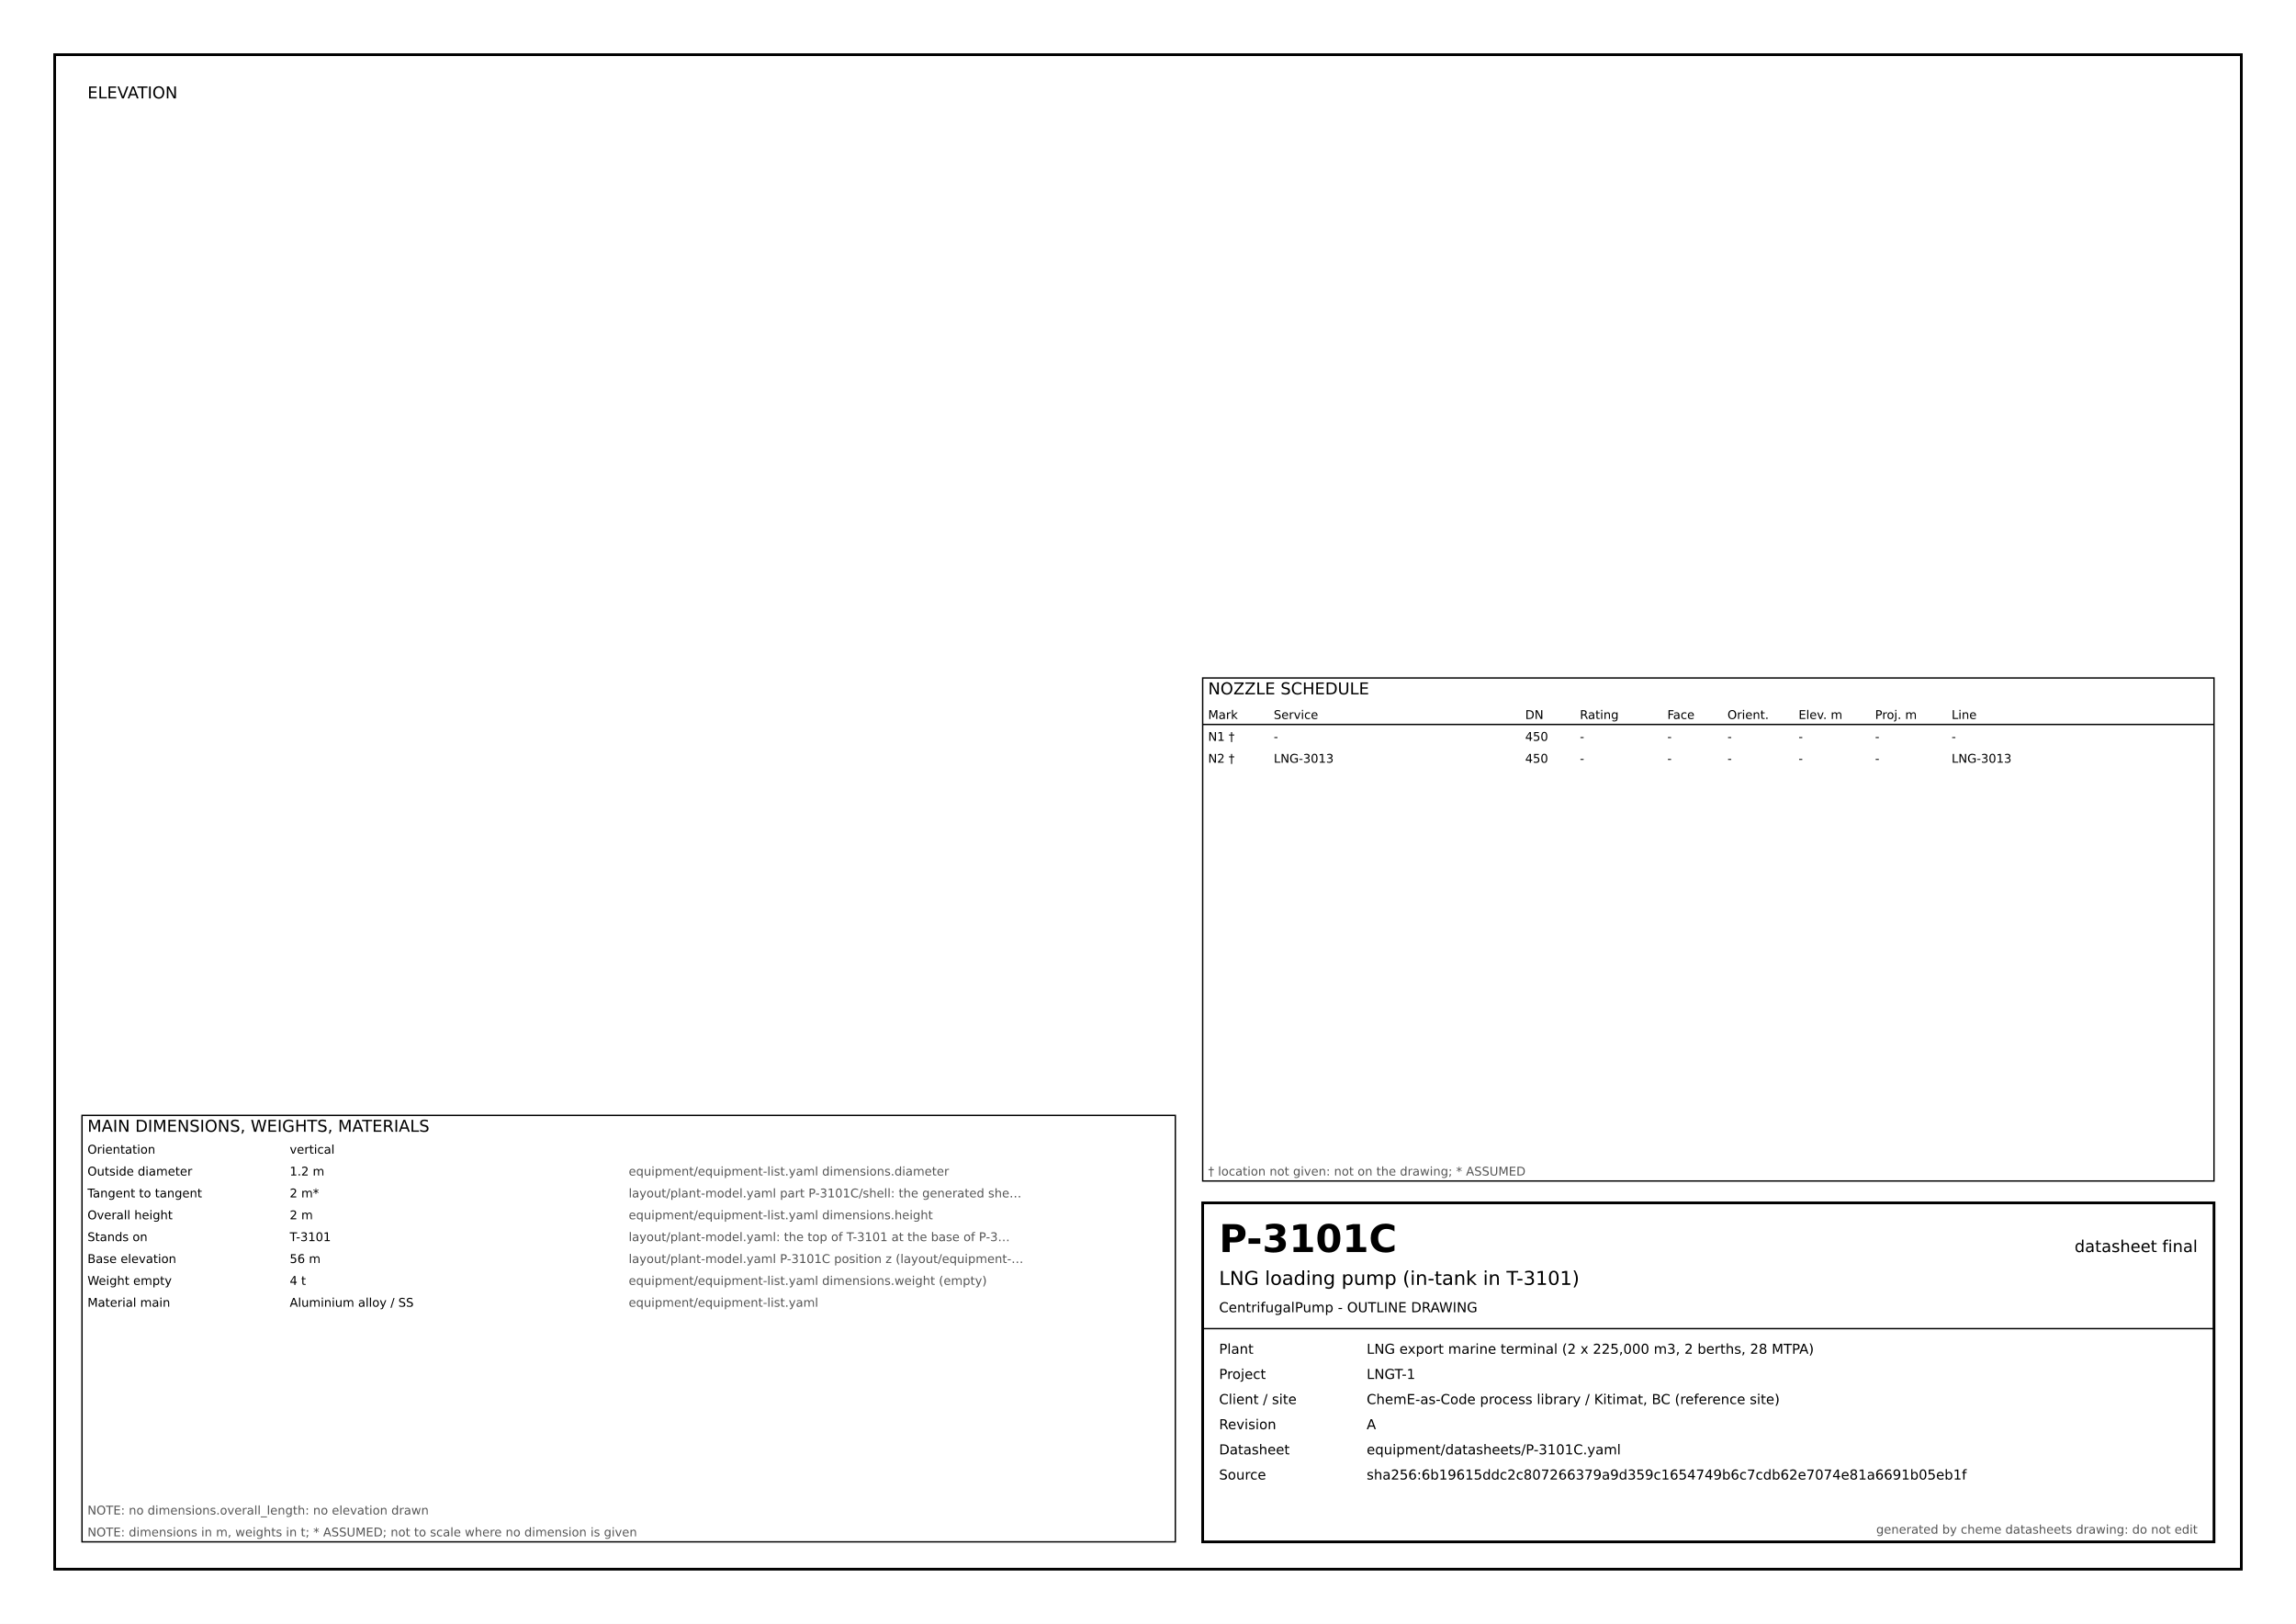
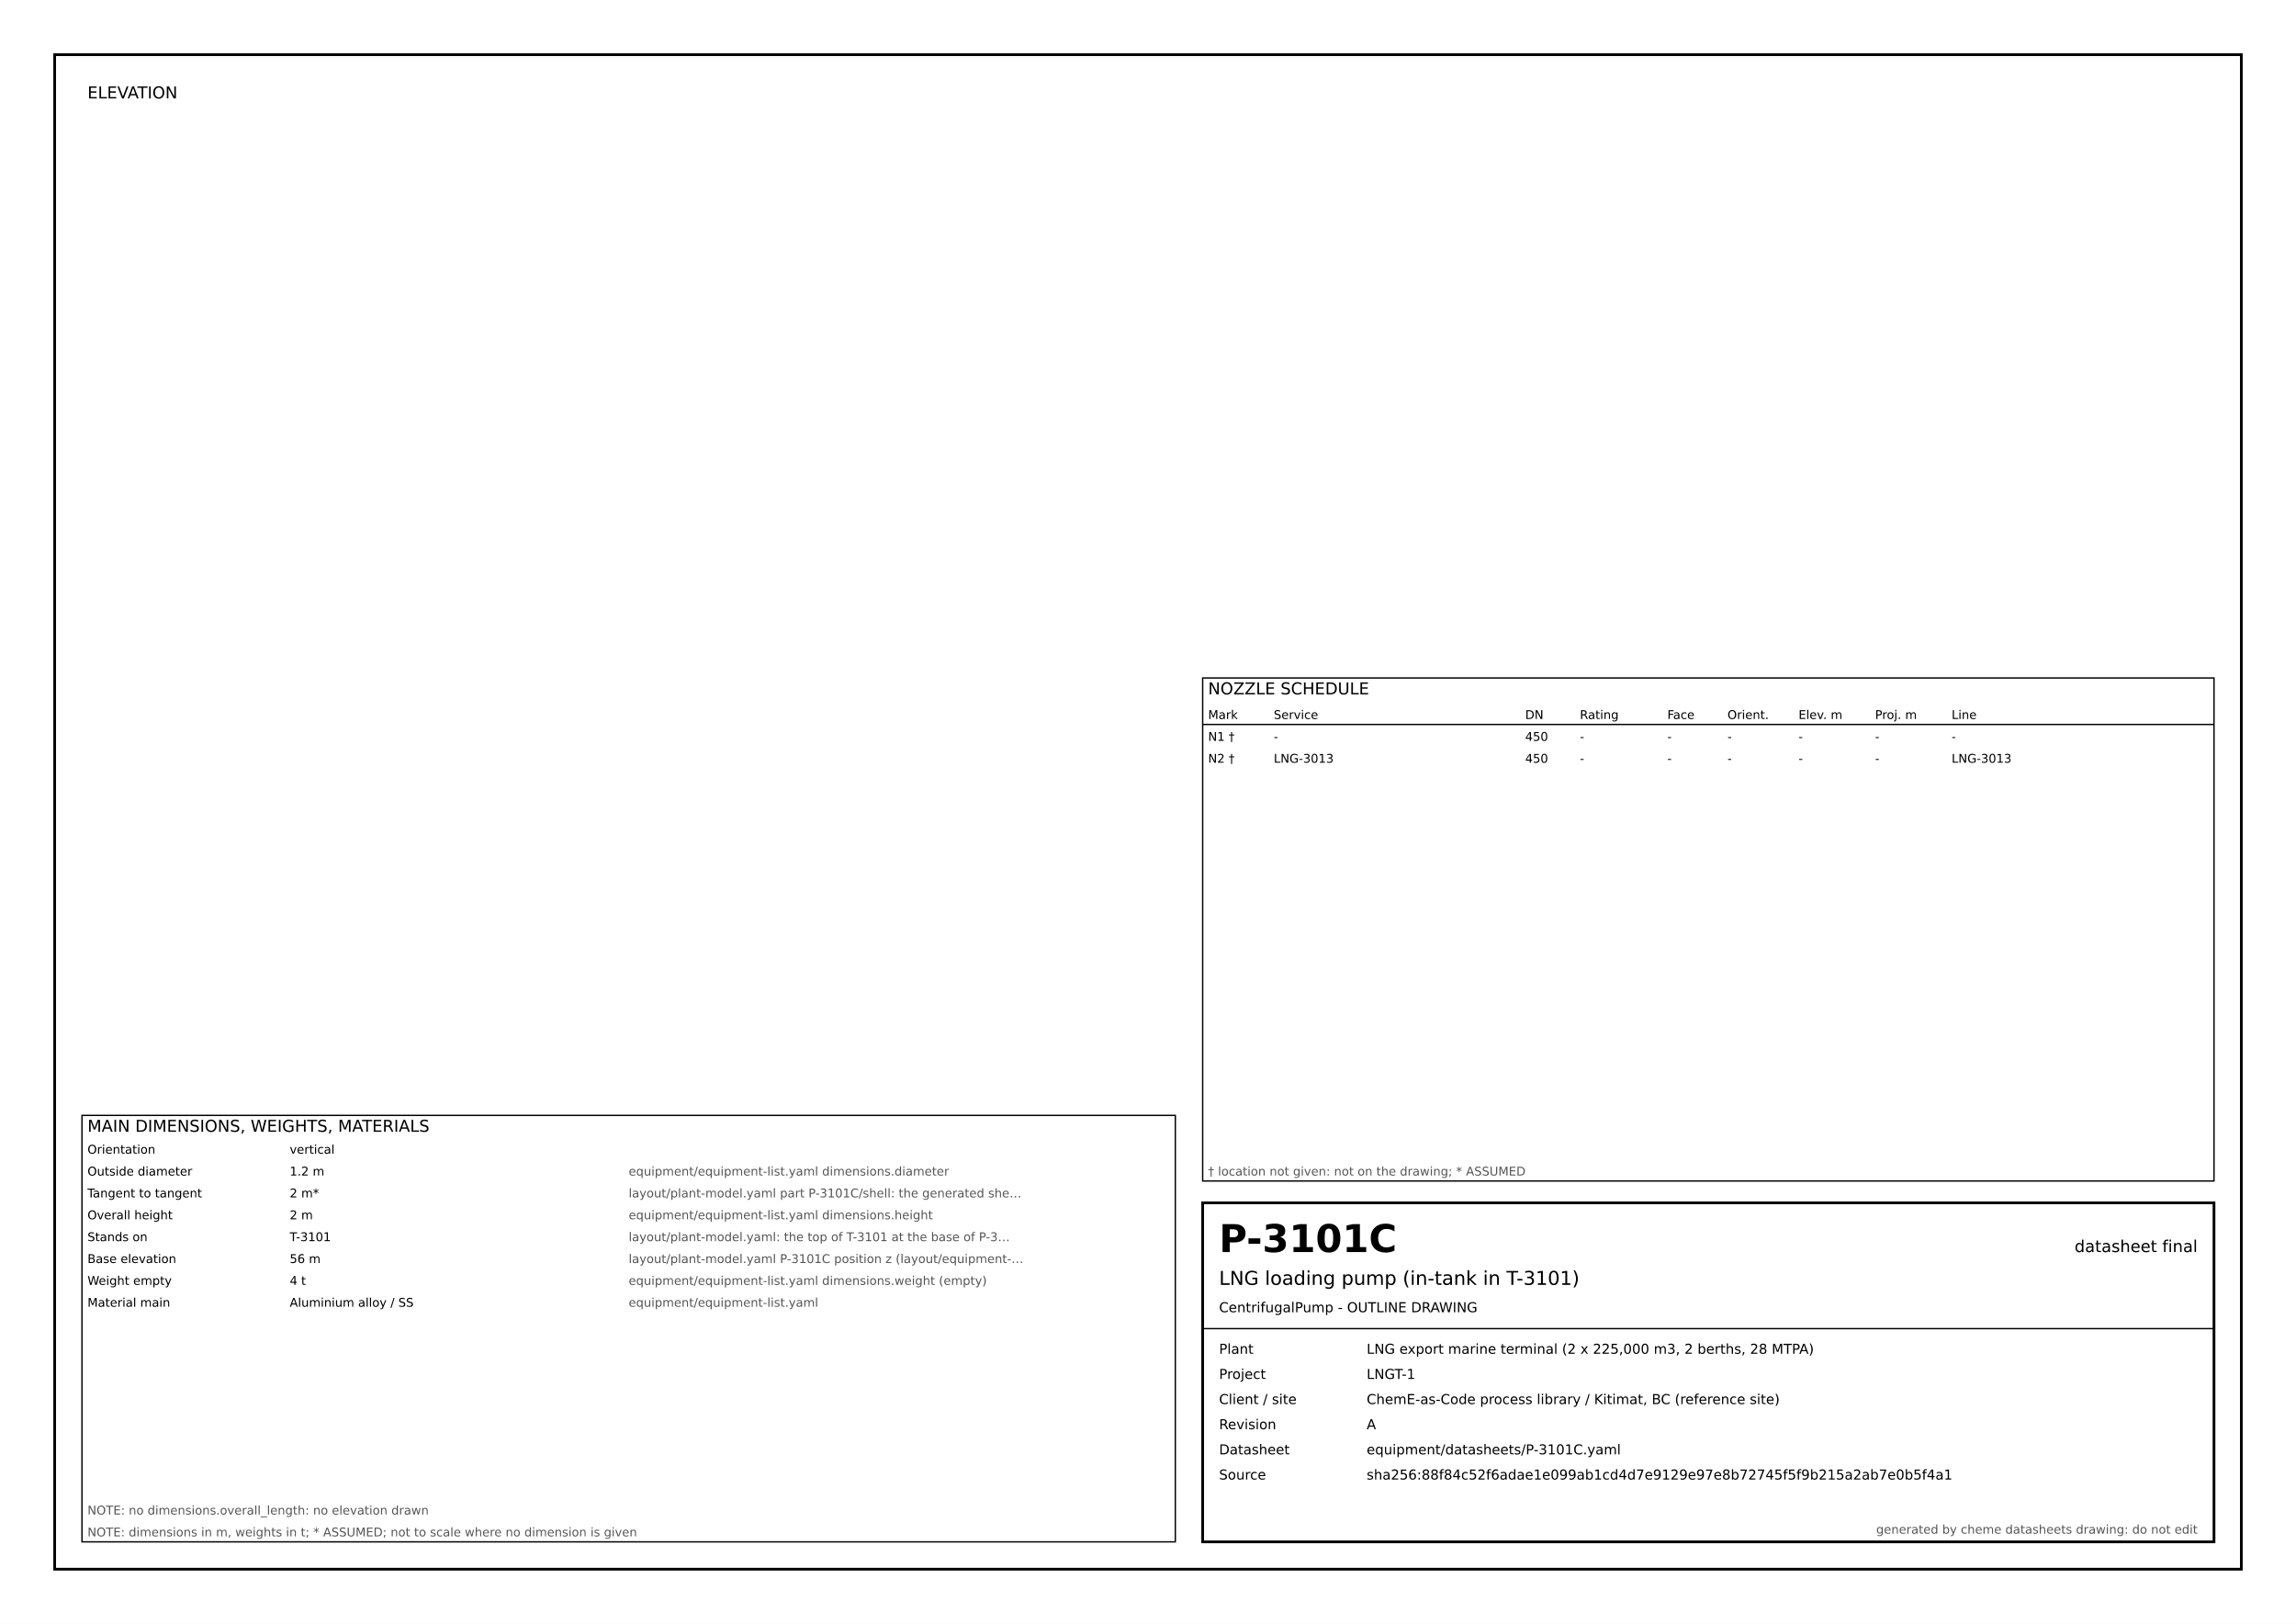
<svg xmlns="http://www.w3.org/2000/svg" width="420mm" height="297mm" viewBox="0 0 420 297">
  <style>
.frame{fill:none;stroke:#000;stroke-width:0.5}
.thin{fill:none;stroke:#000;stroke-width:0.25}
.outline{fill:#fff;stroke:#000;stroke-width:0.5}
.hidden{fill:none;stroke:#000;stroke-width:0.25;stroke-dasharray:1.5 1}
.centre{fill:none;stroke:#555;stroke-width:0.18;stroke-dasharray:4 1 1 1}
.tl{fill:none;stroke:#555;stroke-width:0.18;stroke-dasharray:2 1}
.dim{fill:none;stroke:#1f4e79;stroke-width:0.18}
.nozzle{fill:#fff;stroke:#b71c1c;stroke-width:0.35}
.section{fill:none;stroke:#2e7d32;stroke-width:0.25;stroke-dasharray:2 1}
text{font-family:'DejaVu Sans',Arial,Helvetica,sans-serif;fill:#000}
.t2{font-size:2.2px}.t25{font-size:2.5px}.t3{font-size:3px}.t35{font-size:3.5px}
.t5{font-size:5px;font-weight:bold}.t7{font-size:7px;font-weight:bold}
.dimt{font-size:2.3px;fill:#1f4e79}.nt{font-size:2.3px;fill:#b71c1c}
.note{font-size:2.2px;fill:#555}
.draft{font-size:40px;font-weight:bold;fill:#c62828;fill-opacity:0.12}
</style>
  <rect x="0" y="0" width="420" height="297" fill="#fff" />
  <rect x="10" y="10" width="400" height="277" class="frame" />
  <text x="16" y="18" class="t3" text-anchor="start">ELEVATION</text>
  <text x="221" y="127" class="t3" text-anchor="start">NOZZLE SCHEDULE</text>
  <text x="221" y="131.5" class="t2" text-anchor="start">Mark</text>
  <text x="233" y="131.5" class="t2" text-anchor="start">Service</text>
  <text x="279" y="131.5" class="t2" text-anchor="start">DN</text>
  <text x="289" y="131.5" class="t2" text-anchor="start">Rating</text>
  <text x="305" y="131.5" class="t2" text-anchor="start">Face</text>
  <text x="316" y="131.5" class="t2" text-anchor="start">Orient.</text>
  <text x="329" y="131.5" class="t2" text-anchor="start">Elev. m</text>
  <text x="343" y="131.5" class="t2" text-anchor="start">Proj. m</text>
  <text x="357" y="131.5" class="t2" text-anchor="start">Line</text>
  <line x1="220" y1="132.5" x2="405" y2="132.5" class="thin" />
  <text x="221" y="135.5" class="t2" text-anchor="start">N1 †</text>
  <text x="233" y="135.5" class="t2" text-anchor="start">-</text>
  <text x="279" y="135.5" class="t2" text-anchor="start">450</text>
  <text x="289" y="135.5" class="t2" text-anchor="start">-</text>
  <text x="305" y="135.5" class="t2" text-anchor="start">-</text>
  <text x="316" y="135.5" class="t2" text-anchor="start">-</text>
  <text x="329" y="135.5" class="t2" text-anchor="start">-</text>
  <text x="343" y="135.5" class="t2" text-anchor="start">-</text>
  <text x="357" y="135.5" class="t2" text-anchor="start">-</text>
  <text x="221" y="139.5" class="t2" text-anchor="start">N2 †</text>
  <text x="233" y="139.5" class="t2" text-anchor="start">LNG-3013</text>
  <text x="279" y="139.5" class="t2" text-anchor="start">450</text>
  <text x="289" y="139.5" class="t2" text-anchor="start">-</text>
  <text x="305" y="139.5" class="t2" text-anchor="start">-</text>
  <text x="316" y="139.5" class="t2" text-anchor="start">-</text>
  <text x="329" y="139.5" class="t2" text-anchor="start">-</text>
  <text x="343" y="139.5" class="t2" text-anchor="start">-</text>
  <text x="357" y="139.5" class="t2" text-anchor="start">LNG-3013</text>
  <text x="221" y="215" class="note" text-anchor="start">† location not given: not on the drawing; * ASSUMED</text>
  <rect x="220" y="124" width="185" height="92" class="thin" />
  <text x="16" y="207" class="t3" text-anchor="start">MAIN DIMENSIONS, WEIGHTS, MATERIALS</text>
  <text x="16" y="211" class="t2" text-anchor="start">Orientation</text>
  <text x="53" y="211" class="t2" text-anchor="start">vertical</text>
  <text x="115" y="211" class="note" text-anchor="start" />
  <text x="16" y="215" class="t2" text-anchor="start">Outside diameter</text>
  <text x="53" y="215" class="t2" text-anchor="start">1.2 m</text>
  <text x="115" y="215" class="note" text-anchor="start">equipment/equipment-list.yaml dimensions.diameter</text>
  <text x="16" y="219" class="t2" text-anchor="start">Tangent to tangent</text>
  <text x="53" y="219" class="t2" text-anchor="start">2 m*</text>
  <text x="115" y="219" class="note" text-anchor="start">layout/plant-model.yaml part P-3101C/shell: the generated she…</text>
  <text x="16" y="223" class="t2" text-anchor="start">Overall height</text>
  <text x="53" y="223" class="t2" text-anchor="start">2 m</text>
  <text x="115" y="223" class="note" text-anchor="start">equipment/equipment-list.yaml dimensions.height</text>
  <text x="16" y="227" class="t2" text-anchor="start">Stands on</text>
  <text x="53" y="227" class="t2" text-anchor="start">T-3101</text>
  <text x="115" y="227" class="note" text-anchor="start">layout/plant-model.yaml: the top of T-3101 at the base of P-3…</text>
  <text x="16" y="231" class="t2" text-anchor="start">Base elevation</text>
  <text x="53" y="231" class="t2" text-anchor="start">56 m</text>
  <text x="115" y="231" class="note" text-anchor="start">layout/plant-model.yaml P-3101C position z (layout/equipment-…</text>
  <text x="16" y="235" class="t2" text-anchor="start">Weight empty</text>
  <text x="53" y="235" class="t2" text-anchor="start">4 t</text>
  <text x="115" y="235" class="note" text-anchor="start">equipment/equipment-list.yaml dimensions.weight (empty)</text>
  <text x="16" y="239" class="t2" text-anchor="start">Material main</text>
  <text x="53" y="239" class="t2" text-anchor="start">Aluminium alloy / SS</text>
  <text x="115" y="239" class="note" text-anchor="start">equipment/equipment-list.yaml</text>
  <text x="16" y="277" class="note" text-anchor="start">NOTE: no dimensions.overall_length: no elevation drawn</text>
  <text x="16" y="281" class="note" text-anchor="start">NOTE: dimensions in m, weights in t; * ASSUMED; not to scale where no dimension is given</text>
  <rect x="15" y="204" width="200" height="78" class="thin" />
  <rect x="220" y="220" width="185" height="62" class="frame" />
  <text x="223" y="229" class="t7" text-anchor="start">P-3101C</text>
  <text x="223" y="235" class="t35" text-anchor="start">LNG loading pump (in-tank in T-3101)</text>
  <text x="223" y="240" class="t25" text-anchor="start">CentrifugalPump - OUTLINE DRAWING</text>
  <line x1="220" y1="243" x2="405" y2="243" class="thin" />
  <text x="223" y="247.6" class="t25" text-anchor="start">Plant</text>
  <text x="250" y="247.6" class="t25" text-anchor="start">LNG export marine terminal (2 x 225,000 m3, 2 berths, 28 MTPA)</text>
  <text x="223" y="252.2" class="t25" text-anchor="start">Project</text>
  <text x="250" y="252.2" class="t25" text-anchor="start">LNGT-1</text>
  <text x="223" y="256.8" class="t25" text-anchor="start">Client / site</text>
  <text x="250" y="256.8" class="t25" text-anchor="start">ChemE-as-Code process library / Kitimat, BC (reference site)</text>
  <text x="223" y="261.4" class="t25" text-anchor="start">Revision</text>
  <text x="250" y="261.4" class="t25" text-anchor="start">A</text>
  <text x="223" y="266" class="t25" text-anchor="start">Datasheet</text>
  <text x="250" y="266" class="t25" text-anchor="start">equipment/datasheets/P-3101C.yaml</text>
  <text x="223" y="270.6" class="t25" text-anchor="start">Source</text>
-   <text x="250" y="270.6" class="t25" text-anchor="start">sha256:6b19615ddc2c807266379a9d359c1654749b6c7cdb62e7074e81a6691b05eb1f</text>
+   <text x="250" y="270.6" class="t25" text-anchor="start">sha256:88f84c52f6adae1e099ab1cd4d7e9129e97e8b72745f5f9b215a2ab7e0b5f4a1</text>
  <text x="402" y="229" class="t3" text-anchor="end">datasheet final</text>
  <text x="402" y="280.5" class="note" text-anchor="end">generated by cheme datasheets drawing: do not edit</text>
</svg>
